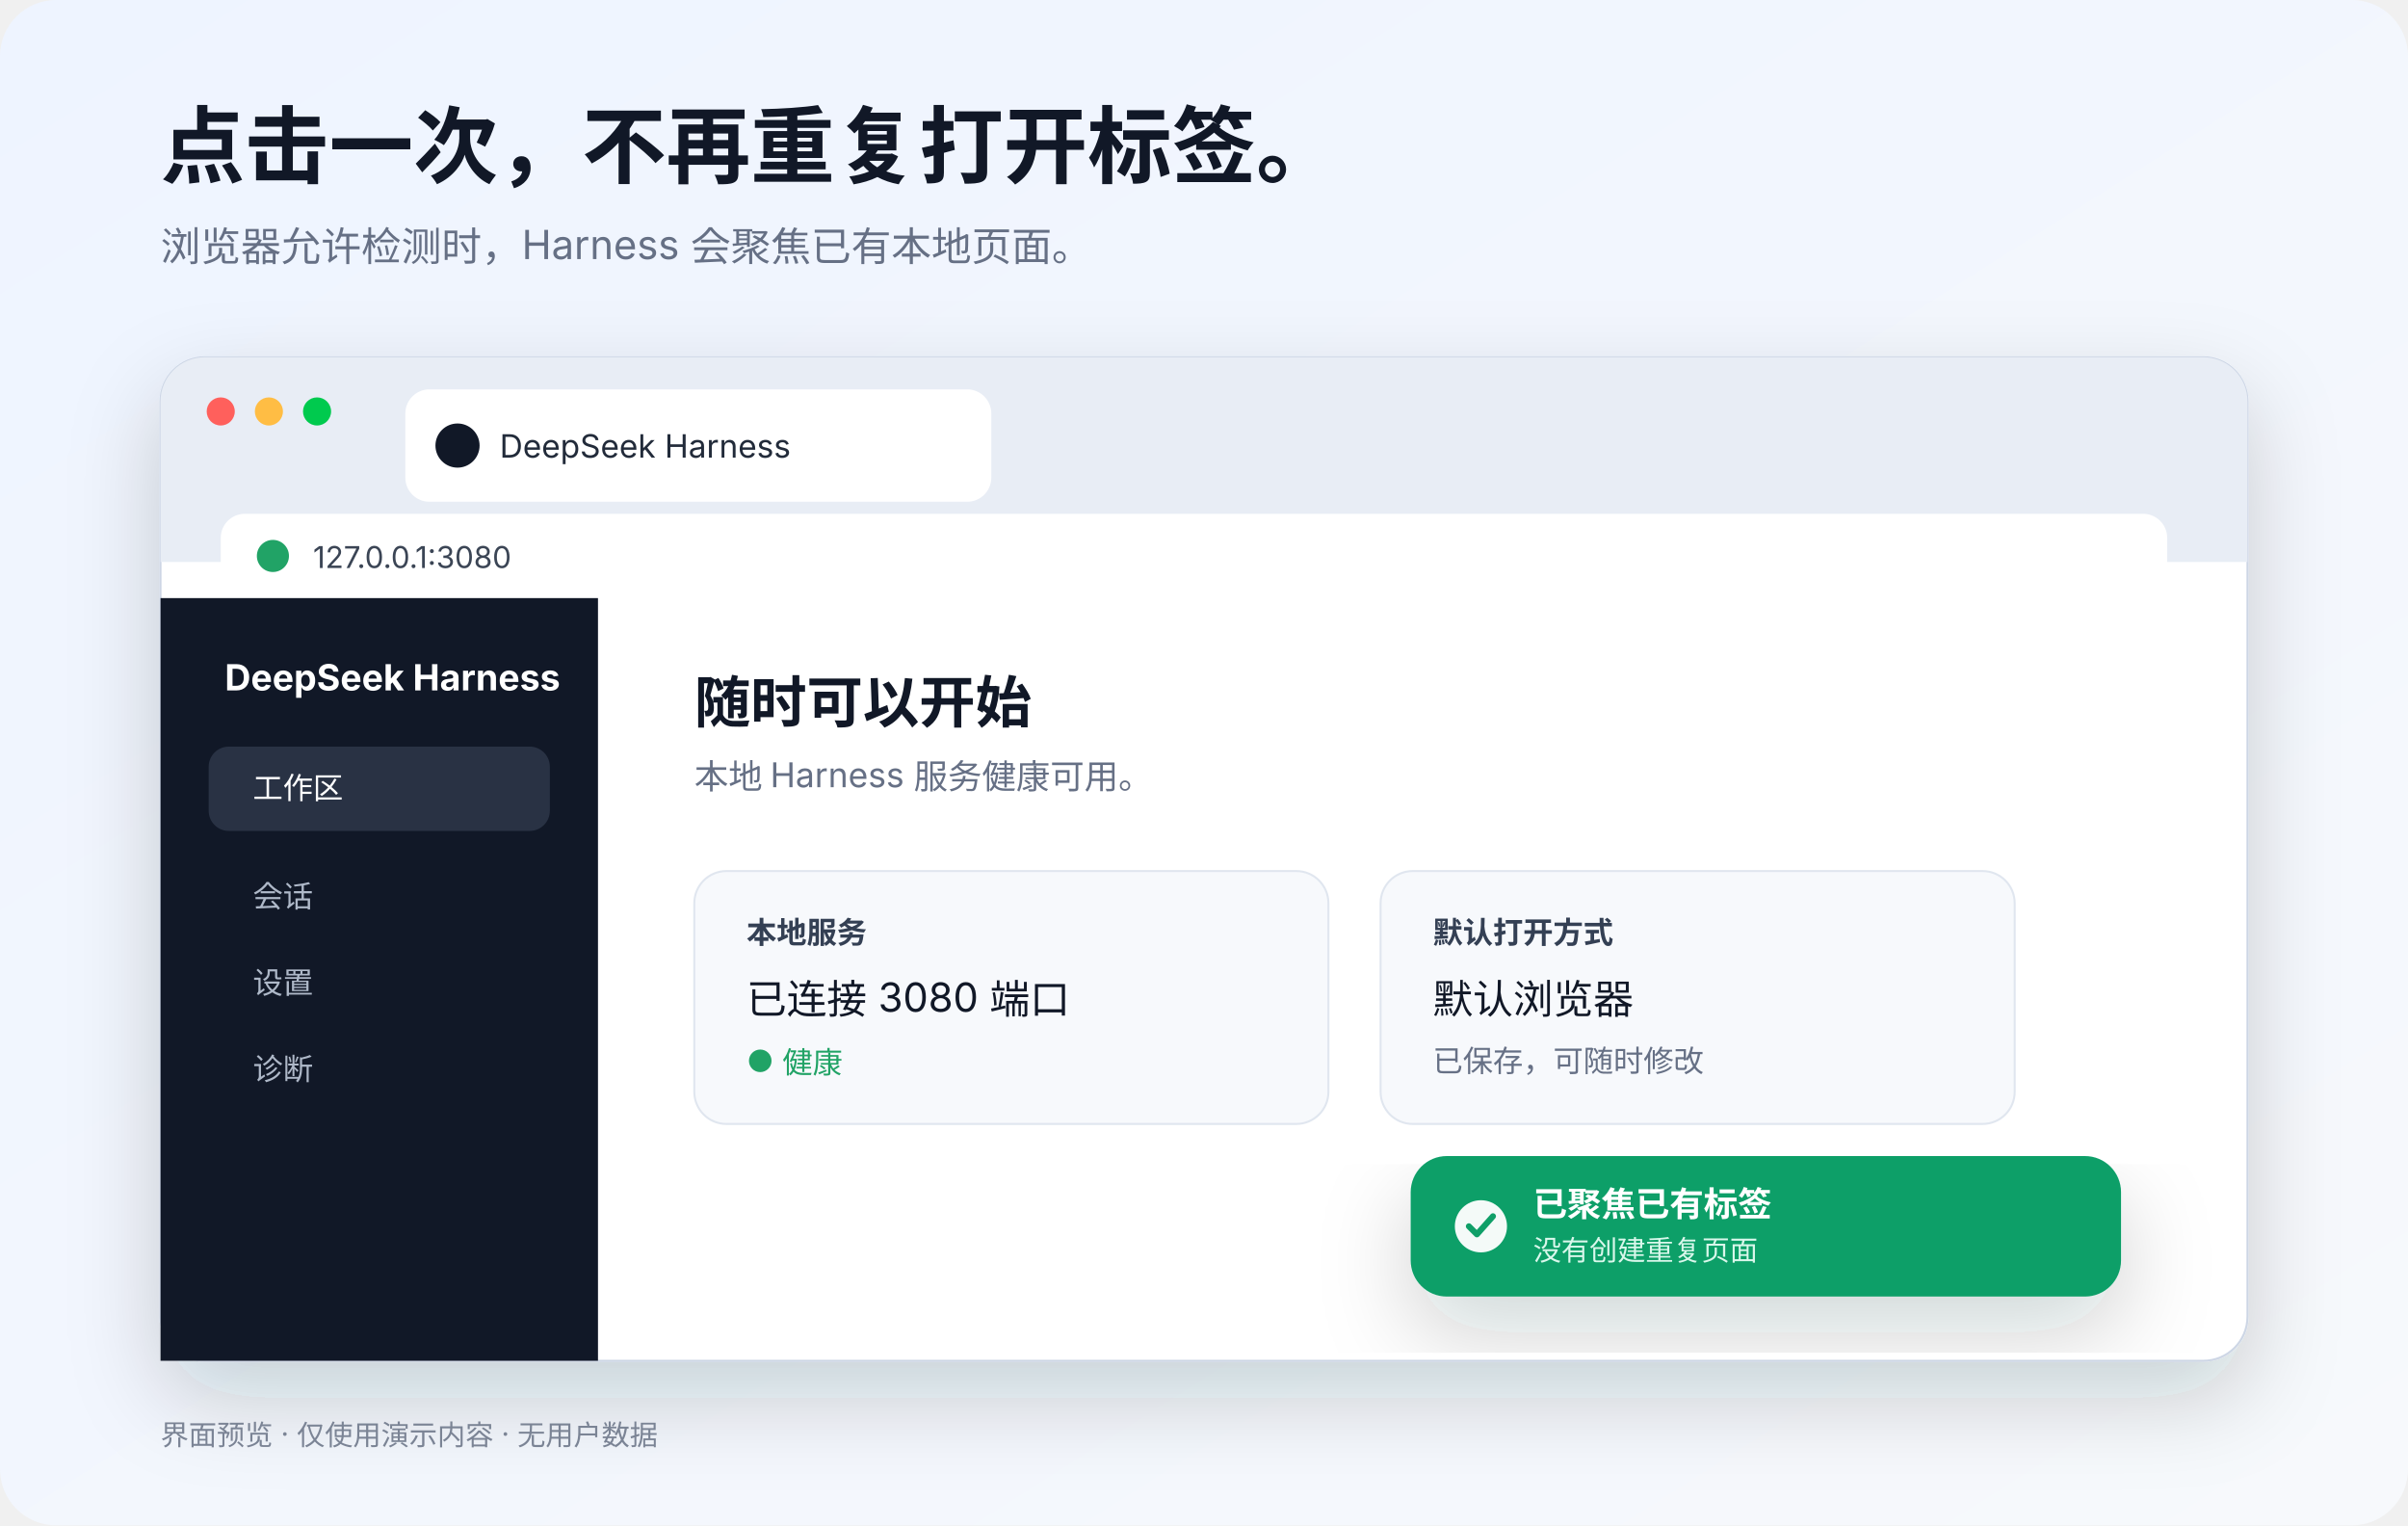
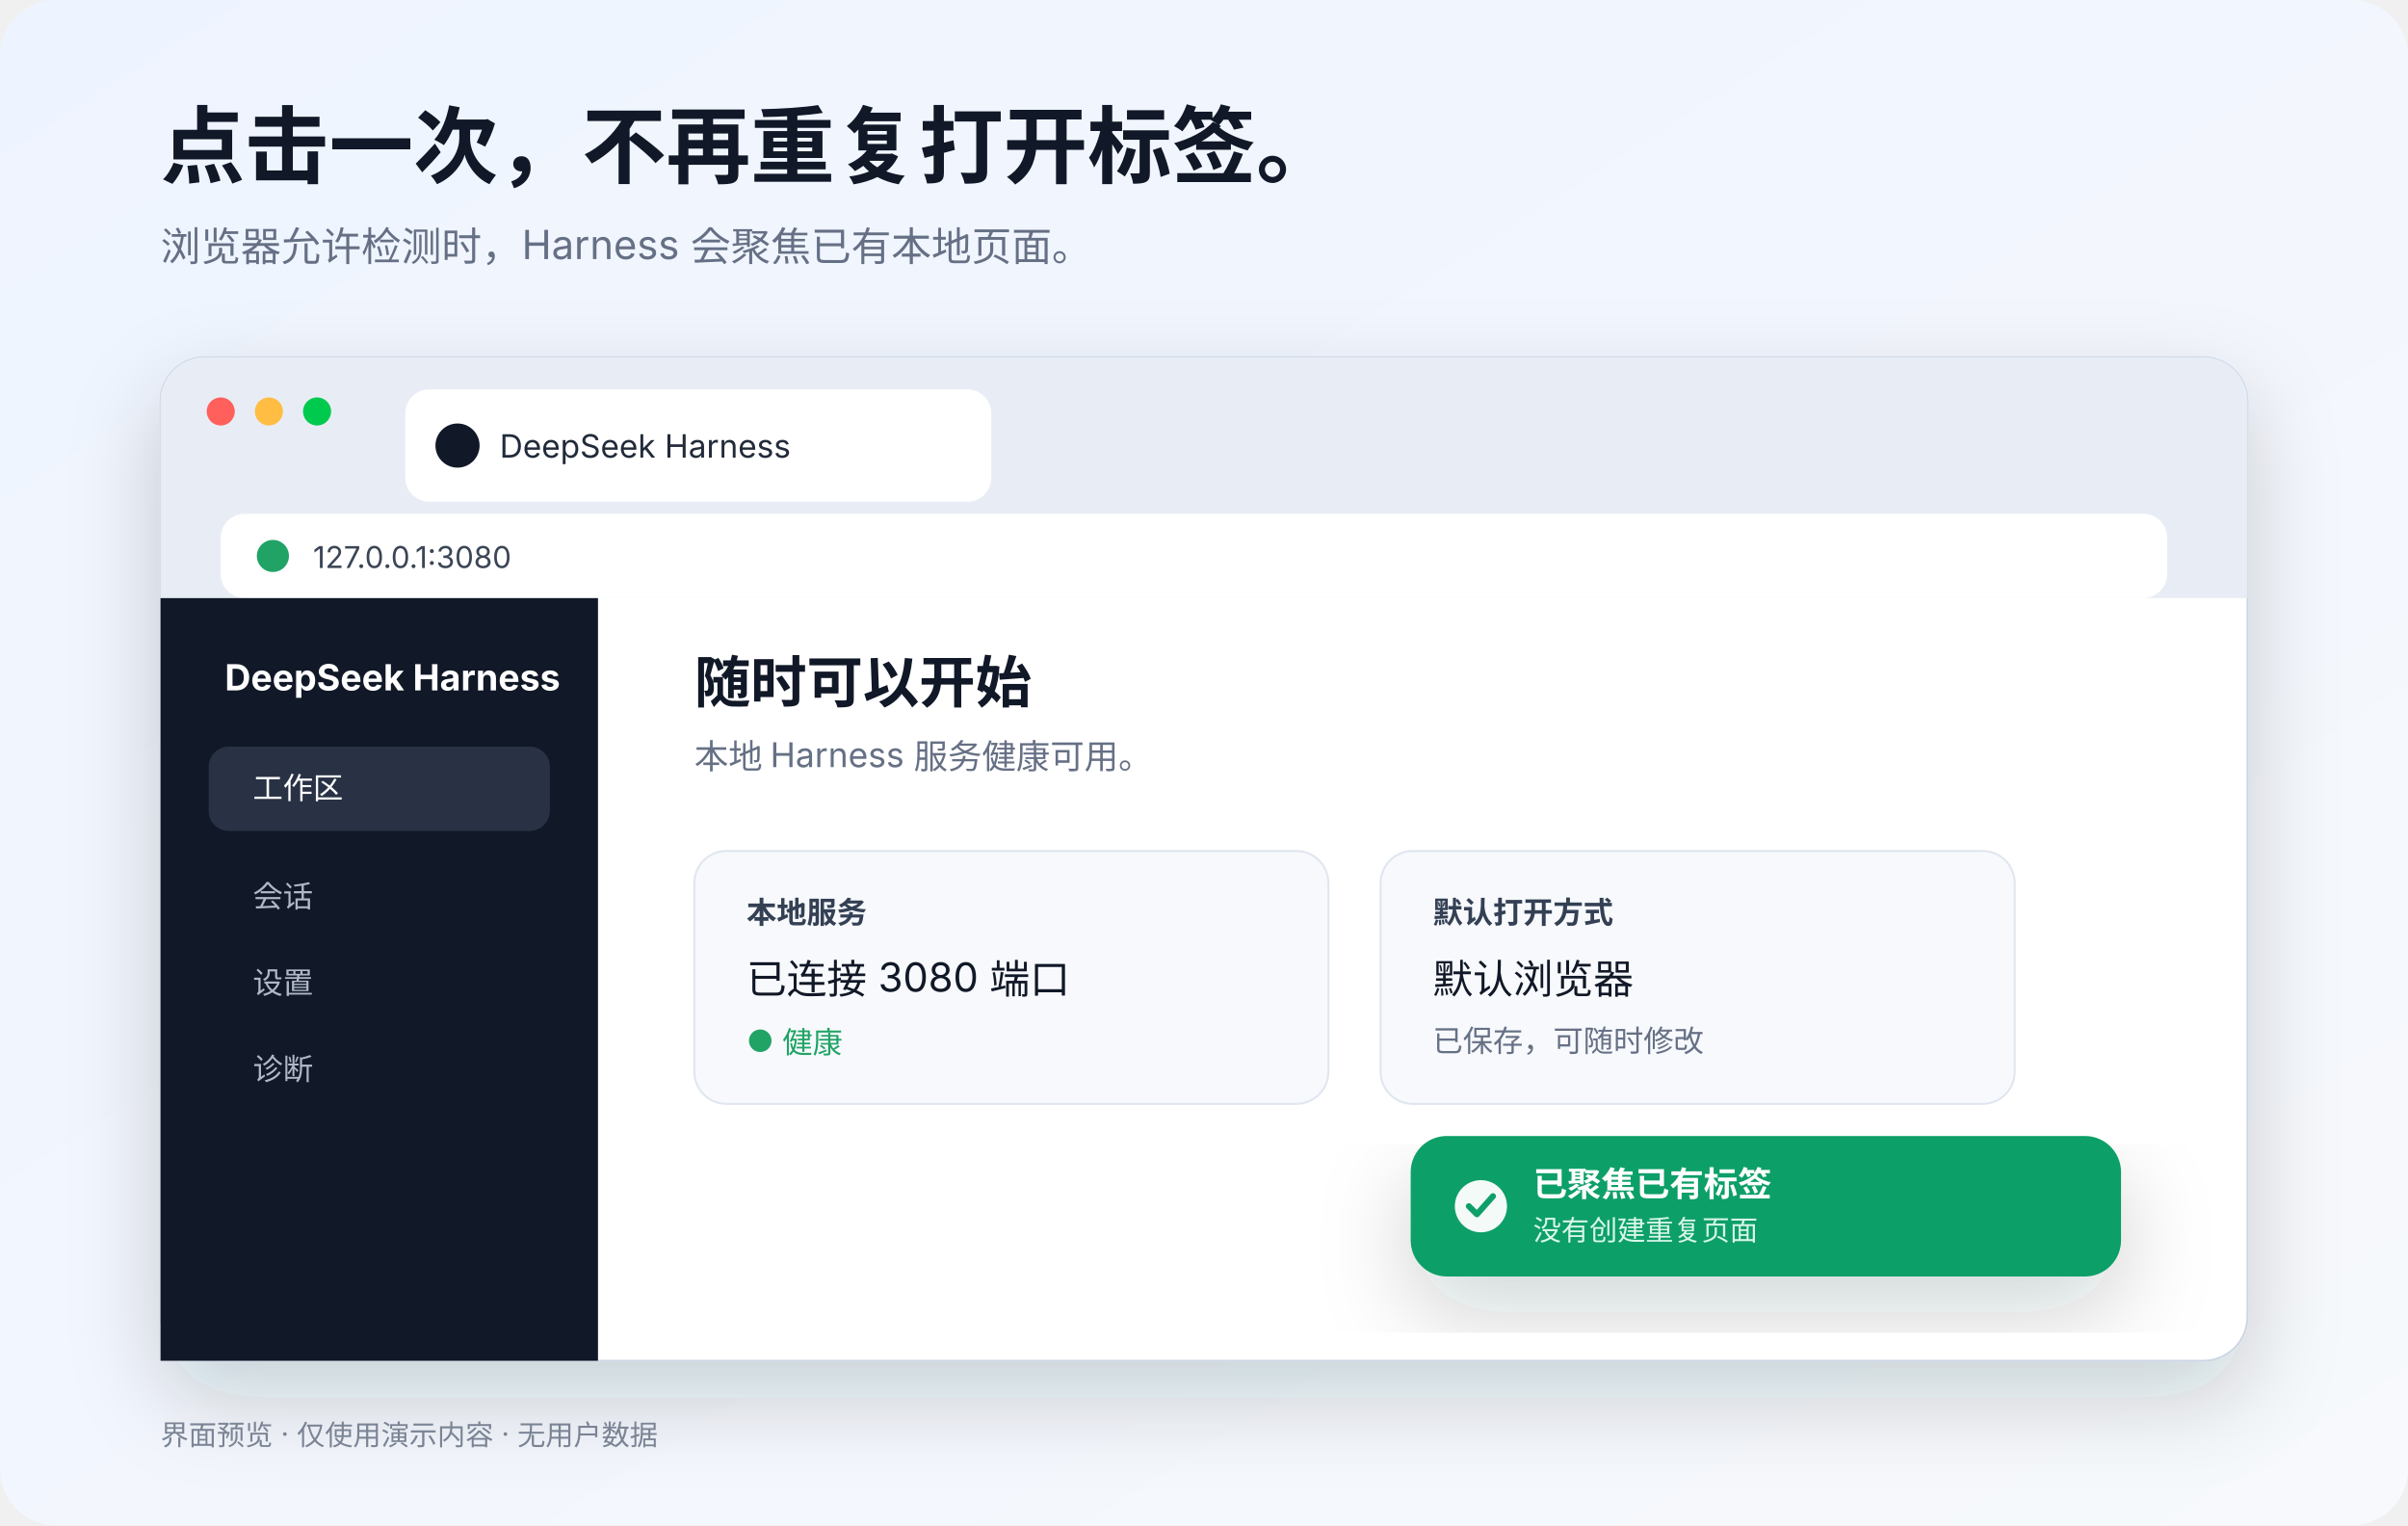
<svg xmlns="http://www.w3.org/2000/svg" width="1200" height="760" viewBox="0 0 1200 760" role="img" aria-labelledby="title desc">
  <defs>
    <linearGradient id="bg" x1="0" y1="0" x2="1" y2="1">
      <stop stop-color="#eef4ff" />
      <stop offset="1" stop-color="#f7f9fc" />
    </linearGradient>
    <filter id="shadow" x="-20%" y="-20%" width="140%" height="160%">
      <feDropShadow dx="0" dy="18" stdDeviation="22" flood-color="#172033" flood-opacity=".18" />
    </filter>
  </defs>
  <rect width="1200" height="760" rx="28" fill="url(#bg)" />
  <text x="80" y="88" fill="#111827" font-family="-apple-system,BlinkMacSystemFont,'Segoe UI',sans-serif" font-size="42" font-weight="700">点击一次，不再重复打开标签。</text>
  <text x="80" y="130" fill="#667085" font-family="-apple-system,BlinkMacSystemFont,'Segoe UI',sans-serif" font-size="20">浏览器允许检测时，Harness 会聚焦已有本地页面。</text>
  <g filter="url(#shadow)">
    <rect x="80" y="178" width="1040" height="500" rx="22" fill="#fff" stroke="#cdd6e5" />
  </g>
-   <path d="M80 200a22 22 0 0 1 22-22h996a22 22 0 0 1 22 22v80H80z" fill="#e8edf5" />
+   <path d="M80 200a22 22 0 0 1 22-22h996a22 22 0 0 1 22 22v98H80z" fill="#e8edf5" />
  <circle cx="110" cy="205" r="7" fill="#ff605c" />
  <circle cx="134" cy="205" r="7" fill="#ffbd44" />
  <circle cx="158" cy="205" r="7" fill="#00ca4e" />
  <rect x="202" y="194" width="292" height="56" rx="12" fill="#fff" />
  <circle cx="228" cy="222" r="11" fill="#111827" />
  <text x="249" y="228" fill="#222b3a" font-family="-apple-system,BlinkMacSystemFont,'Segoe UI',sans-serif" font-size="16">DeepSeek Harness</text>
  <rect x="110" y="256" width="970" height="42" rx="12" fill="#fff" />
  <circle cx="136" cy="277" r="8" fill="#21a366" />
  <text x="156" y="283" fill="#3b4555" font-family="-apple-system,BlinkMacSystemFont,'Segoe UI',sans-serif" font-size="15">127.0.0.1:3080</text>
  <rect x="80" y="298" width="218" height="380" fill="#111827" />
  <text x="112" y="344" fill="#fff" font-family="-apple-system,BlinkMacSystemFont,'Segoe UI',sans-serif" font-size="18" font-weight="650">DeepSeek Harness</text>
  <rect x="104" y="372" width="170" height="42" rx="10" fill="#293244" />
  <text x="126" y="398" fill="#fff" font-family="-apple-system,BlinkMacSystemFont,'Segoe UI',sans-serif" font-size="15">工作区</text>
  <text x="126" y="452" fill="#aeb8c8" font-family="-apple-system,BlinkMacSystemFont,'Segoe UI',sans-serif" font-size="15">会话</text>
  <text x="126" y="495" fill="#aeb8c8" font-family="-apple-system,BlinkMacSystemFont,'Segoe UI',sans-serif" font-size="15">设置</text>
  <text x="126" y="538" fill="#aeb8c8" font-family="-apple-system,BlinkMacSystemFont,'Segoe UI',sans-serif" font-size="15">诊断</text>
  <g font-family="-apple-system,BlinkMacSystemFont,'Segoe UI',sans-serif">
-     <text x="346" y="360" fill="#111827" font-size="28" font-weight="700">随时可以开始</text>
-     <text x="346" y="393" fill="#667085" font-size="17">本地 Harness 服务健康可用。</text>
-     <rect x="346" y="434" width="316" height="126" rx="16" fill="#f7f9fc" stroke="#e0e6ef" />
-     <text x="372" y="470" fill="#344054" font-size="15" font-weight="650">本地服务</text>
-     <text x="372" y="505" fill="#111827" font-size="20">已连接 3080 端口</text>
-     <text x="372" y="534" fill="#21a366" font-size="15">● 健康</text>
-     <rect x="688" y="434" width="316" height="126" rx="16" fill="#f7f9fc" stroke="#e0e6ef" />
-     <text x="714" y="470" fill="#344054" font-size="15" font-weight="650">默认打开方式</text>
-     <text x="714" y="505" fill="#111827" font-size="20">默认浏览器</text>
-     <text x="714" y="534" fill="#667085" font-size="15">已保存，可随时修改</text>
+     <text x="346" y="350" fill="#111827" font-size="28" font-weight="700">随时可以开始</text>
+     <text x="346" y="383" fill="#667085" font-size="17">本地 Harness 服务健康可用。</text>
+     <rect x="346" y="424" width="316" height="126" rx="16" fill="#f7f9fc" stroke="#e0e6ef" />
+     <text x="372" y="460" fill="#344054" font-size="15" font-weight="650">本地服务</text>
+     <text x="372" y="495" fill="#111827" font-size="20">已连接 3080 端口</text>
+     <text x="372" y="524" fill="#21a366" font-size="15">● 健康</text>
+     <rect x="688" y="424" width="316" height="126" rx="16" fill="#f7f9fc" stroke="#e0e6ef" />
+     <text x="714" y="460" fill="#344054" font-size="15" font-weight="650">默认打开方式</text>
+     <text x="714" y="495" fill="#111827" font-size="20">默认浏览器</text>
+     <text x="714" y="524" fill="#667085" font-size="15">已保存，可随时修改</text>
  </g>
  <g filter="url(#shadow)">
-     <rect x="703" y="576" width="354" height="70" rx="18" fill="#0f9f68" />
+     <rect x="703" y="566" width="354" height="70" rx="18" fill="#0f9f68" />
  </g>
-   <circle cx="738" cy="611" r="13" fill="#fff" opacity=".95" />
-   <path d="m732 611 4 4 8-9" fill="none" stroke="#0f9f68" stroke-width="3" stroke-linecap="round" stroke-linejoin="round" />
-   <text x="764" y="606" fill="#fff" font-family="-apple-system,BlinkMacSystemFont,'Segoe UI',sans-serif" font-size="17" font-weight="650">已聚焦已有标签</text>
-   <text x="764" y="628" fill="#d9f7eb" font-family="-apple-system,BlinkMacSystemFont,'Segoe UI',sans-serif" font-size="14">没有创建重复页面</text>
+   <circle cx="738" cy="601" r="13" fill="#fff" opacity=".95" />
+   <path d="m732 601 4 4 8-9" fill="none" stroke="#0f9f68" stroke-width="3" stroke-linecap="round" stroke-linejoin="round" />
+   <text x="764" y="596" fill="#fff" font-family="-apple-system,BlinkMacSystemFont,'Segoe UI',sans-serif" font-size="17" font-weight="650">已聚焦已有标签</text>
+   <text x="764" y="618" fill="#d9f7eb" font-family="-apple-system,BlinkMacSystemFont,'Segoe UI',sans-serif" font-size="14">没有创建重复页面</text>
  <text x="80" y="720" fill="#7b8495" font-family="-apple-system,BlinkMacSystemFont,'Segoe UI',sans-serif" font-size="14">界面预览 · 仅使用演示内容 · 无用户数据</text>
</svg>
